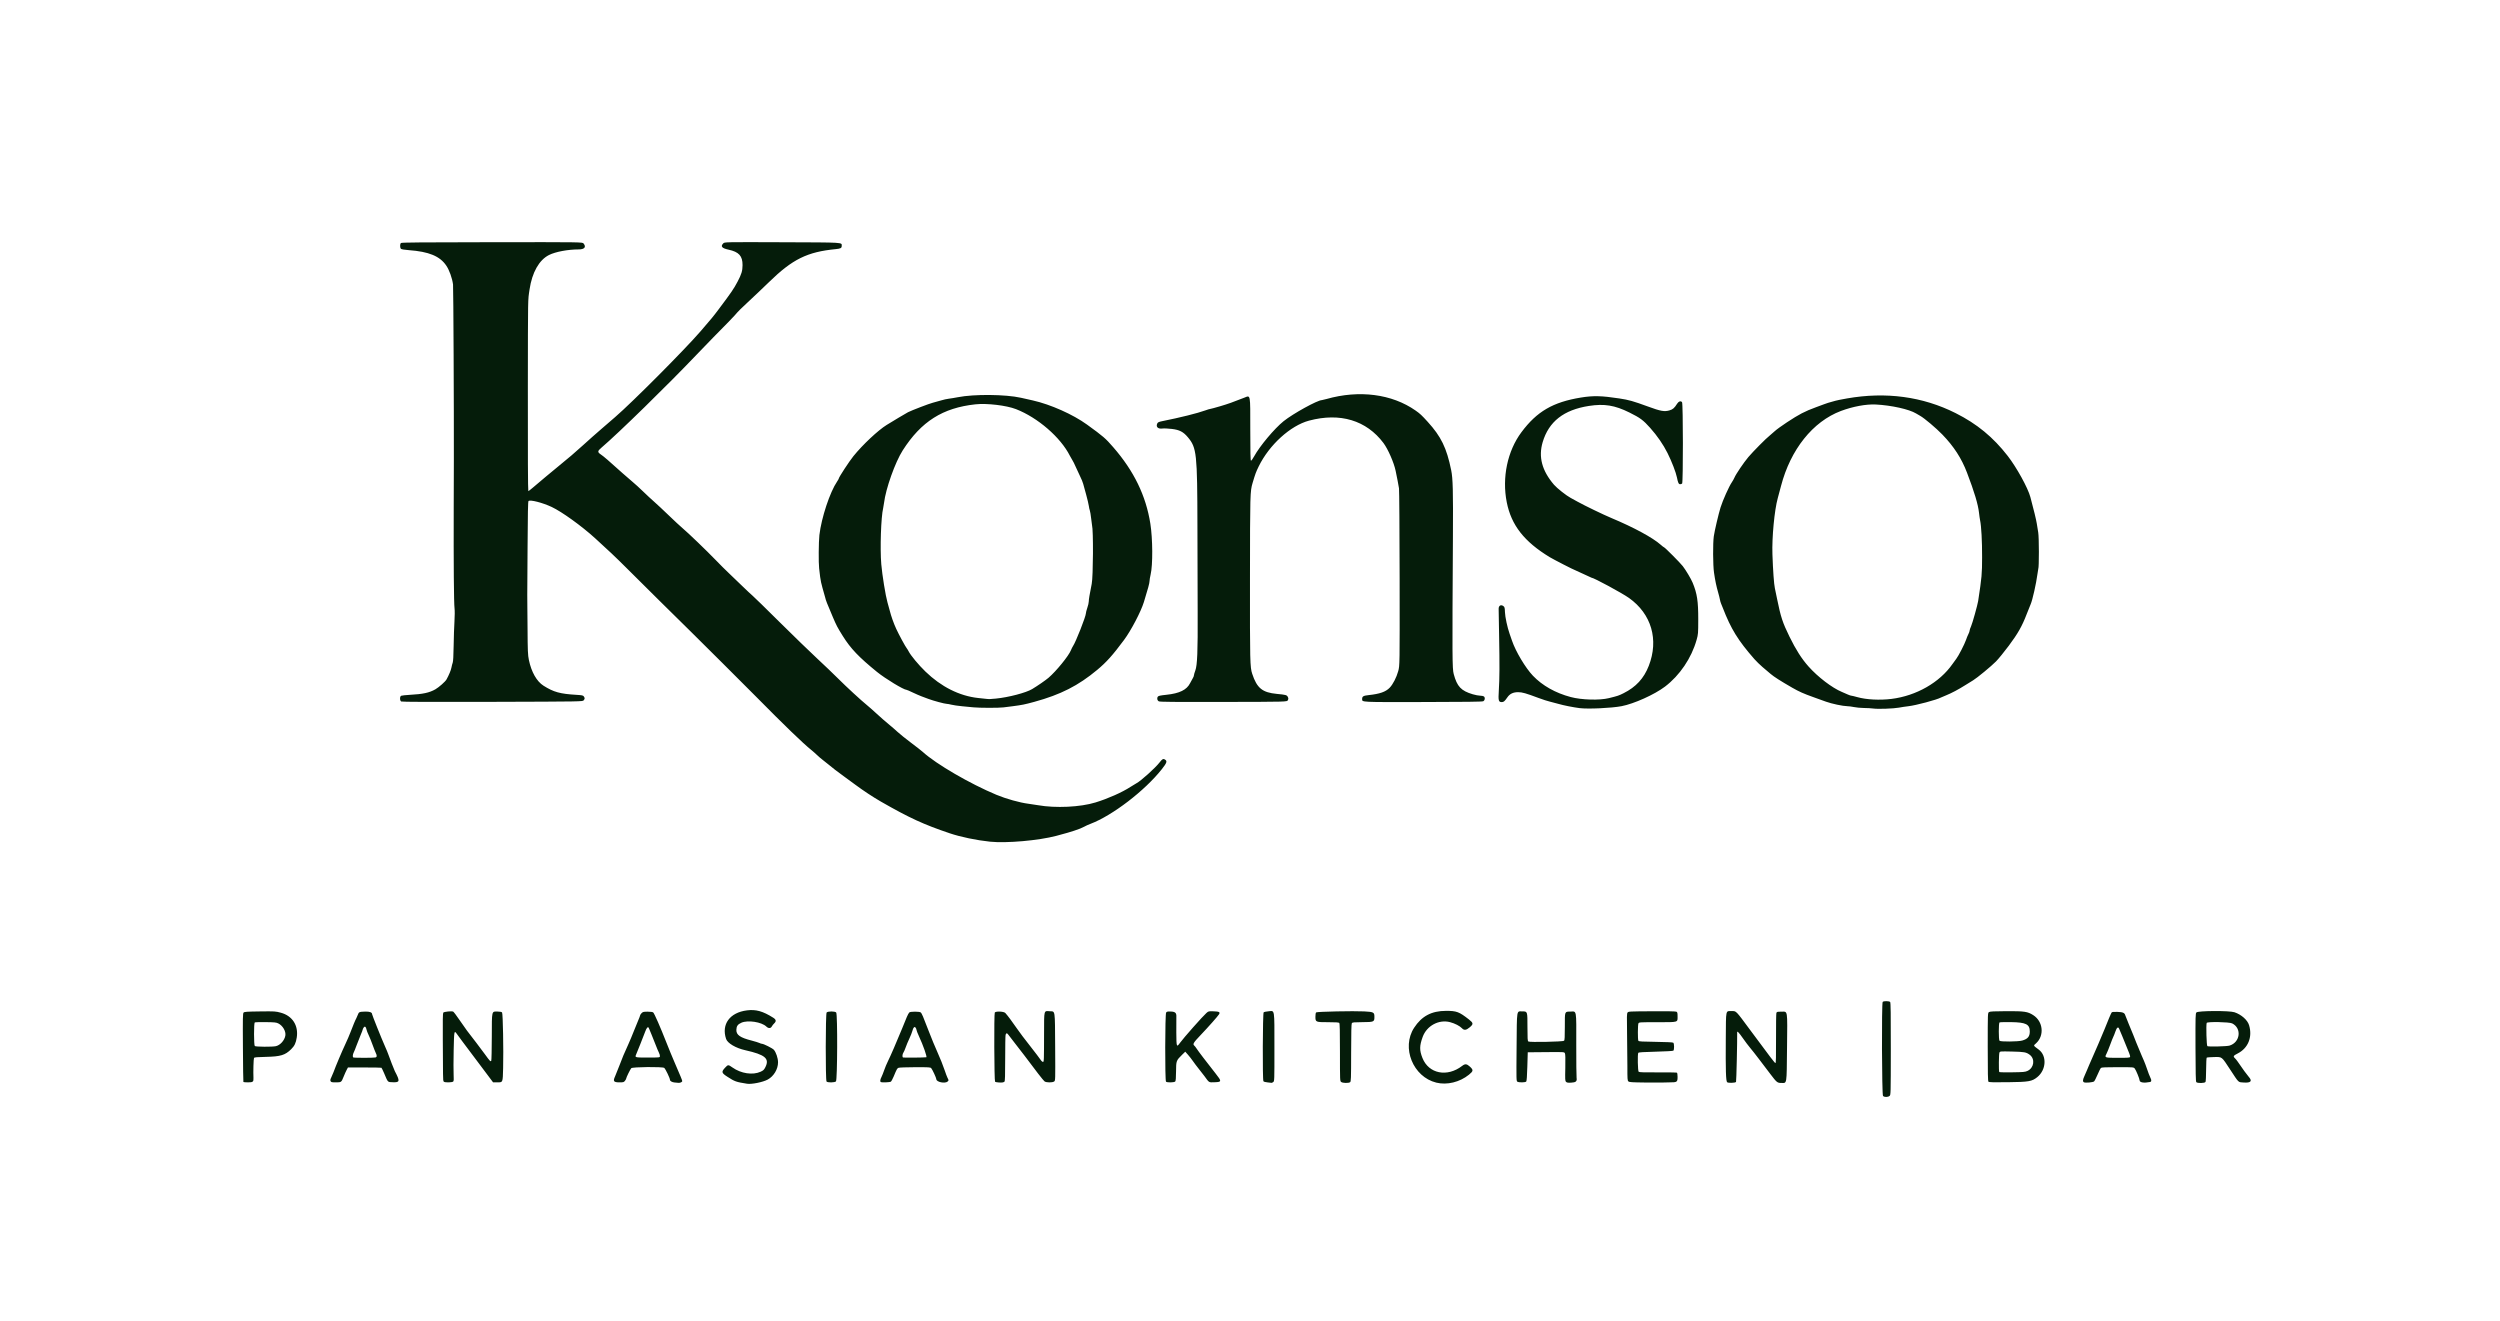
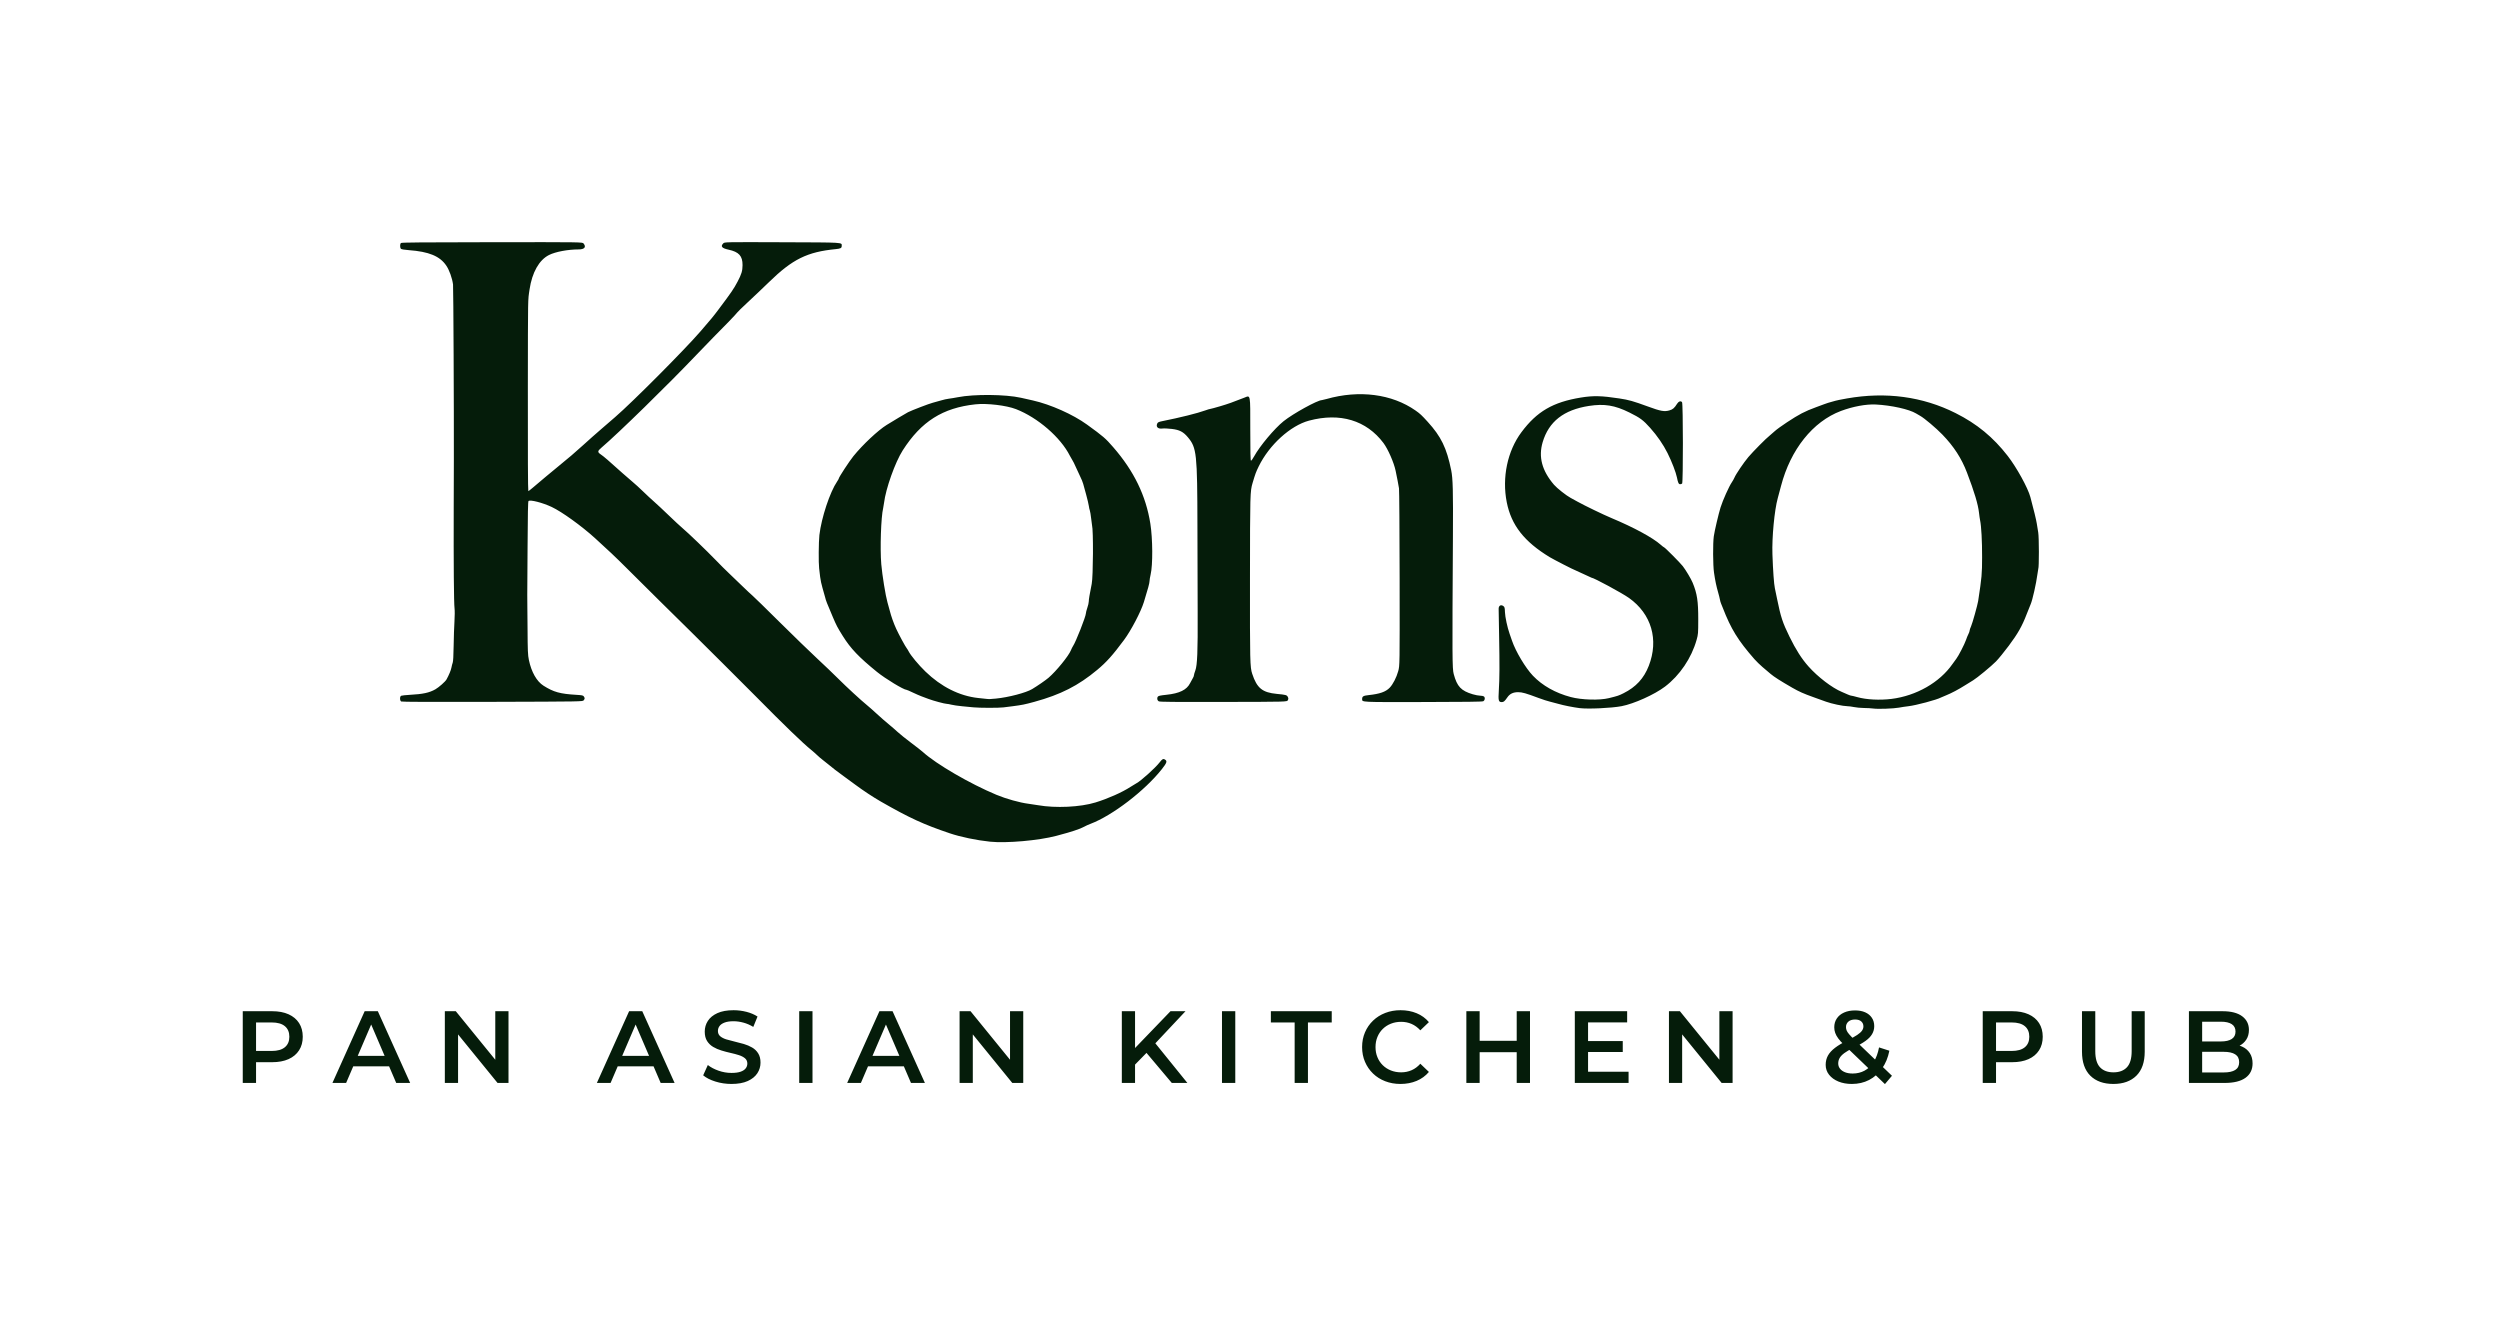
<svg xmlns="http://www.w3.org/2000/svg" viewBox="105 350 1070 565" width="1070" height="565">
  <path transform="translate(260 440)" fill="#051C0A" fill-rule="evenodd" d="M268.75 270.24 C262.92 269.63 256.16 268.23 251.43 266.63 C240.30 262.87 234.21 260.07 222.00 253.07 C218.72 251.19 214.41 248.34 211.02 245.82 C209.59 244.75 207.55 243.26 206.49 242.50 C204.03 240.75 200.64 238.15 199.48 237.12 C198.99 236.69 197.98 235.88 197.23 235.33 C196.49 234.77 195.37 233.83 194.76 233.22 C194.14 232.62 193.01 231.62 192.24 231.00 C188.63 228.09 180.80 220.53 168.58 208.16 C164.50 204.03 143.81 183.41 140.75 180.42 C135.58 175.37 119.15 159.11 113.14 153.10 C108.88 148.83 104.75 144.92 99.62 140.29 C93.80 135.02 85.47 129.03 81.12 126.98 C77.21 125.14 71.88 123.77 71.20 124.45 C70.98 124.67 70.88 129.57 70.80 144.19 C70.75 154.88 70.69 164.07 70.67 164.62 C70.66 165.18 70.67 167.65 70.71 170.12 C70.74 172.60 70.78 176.59 70.79 179.00 C70.84 188.48 70.92 190.38 71.36 192.47 C72.44 197.65 74.72 201.64 77.62 203.48 C81.96 206.22 84.67 206.97 91.69 207.39 C94.17 207.54 94.55 207.62 94.88 208.08 C95.36 208.77 95.35 209.08 94.81 209.73 C94.38 210.27 94.38 210.27 55.80 210.39 C29.46 210.46 17.06 210.42 16.73 210.24 C16.08 209.89 16.05 208.12 16.69 207.79 C16.93 207.67 18.59 207.49 20.38 207.39 C26.01 207.09 28.76 206.50 31.35 205.02 C32.88 204.14 35.59 201.74 36.11 200.80 C37.17 198.87 38.00 196.88 38.22 195.70 C38.35 194.97 38.60 194.04 38.76 193.62 C38.96 193.13 39.10 190.63 39.16 186.38 C39.21 182.80 39.37 178.12 39.51 175.97 C39.65 173.65 39.67 171.36 39.54 170.34 C39.26 168.08 39.12 151.52 39.19 127.25 C39.22 116.46 39.25 107.23 39.25 106.75 C39.30 85.97 39.05 32.92 38.90 31.75 C38.54 29.05 37.31 25.60 36.01 23.69 C33.28 19.63 28.58 17.69 19.96 17.06 C18.22 16.93 16.88 16.71 16.64 16.52 C16.14 16.10 16.12 14.42 16.62 14.00 C16.91 13.77 25.52 13.69 55.64 13.66 C94.29 13.62 94.29 13.62 94.77 14.22 C96.00 15.73 95.16 16.75 92.67 16.75 C88.03 16.76 82.76 17.75 79.98 19.14 C75.75 21.26 72.73 26.60 71.65 33.88 C70.92 38.81 70.97 35.84 70.92 75.75 C70.88 103.76 70.96 120.04 71.12 120.20 C71.17 120.25 72.05 119.58 73.06 118.71 C75.71 116.44 81.45 111.63 83.62 109.88 C88.21 106.16 91.39 103.44 94.75 100.37 C96.74 98.55 100.18 95.49 102.40 93.59 C104.61 91.68 107.25 89.40 108.27 88.52 C115.77 82.04 137.95 59.76 144.78 51.86 C149.53 46.37 150.24 45.51 152.51 42.48 C158.08 35.07 159.03 33.67 160.70 30.51 C162.37 27.33 162.79 25.95 162.81 23.50 C162.84 19.56 161.27 17.81 156.78 16.85 C153.94 16.24 153.29 15.44 154.57 14.16 C155.14 13.59 155.14 13.59 179.75 13.68 C206.85 13.78 205.25 13.68 205.25 15.28 C205.25 16.17 204.78 16.42 202.74 16.62 C190.52 17.80 184.19 20.92 174.14 30.73 C171.65 33.15 167.57 37.03 165.06 39.35 C162.55 41.68 160.50 43.68 160.50 43.79 C160.50 43.99 154.31 50.43 150.22 54.48 C149.17 55.52 146.07 58.74 143.32 61.62 C130.79 74.79 109.59 95.51 102.43 101.59 C100.67 103.09 100.64 103.50 102.25 104.58 C103.40 105.35 105.48 107.14 111.46 112.53 C112.74 113.68 114.66 115.34 115.71 116.21 C116.76 117.08 118.81 118.94 120.25 120.35 C121.69 121.76 123.83 123.74 125.00 124.76 C126.17 125.78 128.98 128.41 131.25 130.60 C133.52 132.79 136.12 135.21 137.04 135.98 C139.51 138.05 147.39 145.63 151.25 149.63 C153.11 151.56 155.64 154.09 156.88 155.24 C158.11 156.40 160.70 158.88 162.62 160.76 C164.55 162.63 166.57 164.53 167.12 164.98 C167.68 165.43 172.91 170.54 178.75 176.34 C184.60 182.13 191.80 189.12 194.75 191.85 C197.71 194.59 201.71 198.42 203.64 200.35 C207.24 203.95 213.52 209.74 215.99 211.74 C216.75 212.35 218.67 214.04 220.25 215.50 C221.83 216.96 224.08 218.93 225.25 219.88 C226.42 220.83 228.19 222.36 229.19 223.29 C230.19 224.21 232.78 226.29 234.94 227.91 C237.11 229.53 239.38 231.31 240.00 231.87 C245.76 237.08 260.12 245.43 271.46 250.17 C275.61 251.90 281.47 253.54 285.12 254.00 C286.23 254.14 288.06 254.42 289.21 254.62 C296.83 255.96 307.33 255.46 313.88 253.45 C319.27 251.79 325.28 249.12 328.88 246.77 C329.84 246.14 330.99 245.44 331.44 245.21 C333.28 244.26 339.45 238.70 341.26 236.37 C342.46 234.81 342.86 234.60 343.66 235.13 C344.65 235.77 344.40 236.51 342.23 239.25 C334.96 248.44 321.11 259.05 311.74 262.60 C310.85 262.93 309.61 263.49 308.99 263.85 C307.22 264.84 303.52 266.05 297.12 267.74 C289.48 269.76 275.75 270.96 268.75 270.24 Z M646.75 213.25 C645.99 213.14 644.19 213.03 642.75 213.02 C641.31 213.00 639.39 212.82 638.50 212.62 C637.61 212.43 636.31 212.26 635.62 212.25 C633.80 212.23 628.94 211.20 626.50 210.31 C625.33 209.89 622.97 209.04 621.25 208.42 C616.87 206.86 615.01 206.02 612.08 204.34 C606.88 201.34 604.33 199.71 602.83 198.44 C601.98 197.72 600.41 196.38 599.33 195.47 C598.26 194.55 596.70 193.04 595.87 192.09 C588.84 184.05 585.88 179.25 582.34 170.12 C582.12 169.57 581.80 168.77 581.62 168.34 C581.43 167.90 581.21 167.12 581.12 166.59 C581.03 166.06 580.70 164.72 580.38 163.62 C579.62 161.01 579.09 158.51 578.60 155.12 C578.13 151.91 578.08 142.48 578.51 139.50 C578.85 137.15 580.54 129.96 581.39 127.20 C582.34 124.15 585.03 118.14 586.24 116.39 C586.63 115.82 587.12 114.95 587.33 114.45 C587.96 112.93 591.29 108.01 593.30 105.62 C595.27 103.29 601.06 97.44 602.38 96.47 C602.79 96.16 603.74 95.33 604.50 94.62 C606.23 93.01 613.15 88.43 616.12 86.92 C618.35 85.80 619.59 85.27 622.25 84.29 C623.01 84.02 624.54 83.45 625.65 83.03 C626.77 82.61 628.19 82.15 628.81 82.02 C629.43 81.88 630.21 81.66 630.55 81.53 C630.90 81.40 633.13 80.95 635.52 80.53 C652.16 77.60 667.89 79.72 682.00 86.81 C691.12 91.39 698.09 97.12 704.31 105.15 C708.13 110.08 712.94 118.81 714.00 122.75 C715.39 127.90 716.54 132.66 716.74 134.06 C716.86 134.92 717.14 136.64 717.36 137.88 C717.72 139.92 717.74 152.91 717.38 153.49 C717.33 153.57 717.17 154.59 717.02 155.76 C716.51 159.71 714.90 166.85 714.13 168.59 C713.81 169.30 713.03 171.26 712.38 172.95 C710.43 178.04 708.65 181.16 704.76 186.38 C702.81 188.99 700.35 192.01 699.29 193.09 C697.36 195.07 691.13 200.21 689.50 201.17 C689.02 201.45 687.56 202.36 686.25 203.18 C683.29 205.06 680.15 206.72 677.89 207.62 C676.94 207.99 675.98 208.40 675.77 208.52 C673.96 209.51 664.99 211.91 661.75 212.27 C660.58 212.40 658.78 212.67 657.75 212.87 C655.50 213.30 648.67 213.54 646.75 213.25 Z M521.12 213.08 C518.44 212.75 514.07 211.88 512.03 211.27 C510.71 210.88 509.01 210.43 508.25 210.27 C507.49 210.12 505.36 209.42 503.50 208.73 C498.04 206.69 496.52 206.26 494.77 206.25 C492.64 206.25 491.20 206.94 490.16 208.46 C488.99 210.15 488.58 210.50 487.76 210.50 C486.38 210.50 486.22 209.87 486.49 205.61 C486.82 200.27 486.85 194.64 486.62 182.25 C486.51 176.27 486.42 170.99 486.42 170.53 C486.42 169.16 487.47 168.62 488.50 169.45 C488.98 169.83 489.06 170.18 489.12 172.01 C489.18 174.04 490.16 178.57 491.11 181.25 C491.33 181.87 491.79 183.20 492.14 184.22 C493.72 188.86 497.92 195.89 501.09 199.21 C505.12 203.43 510.73 206.60 517.25 208.33 C521.93 209.58 529.58 209.80 533.62 208.80 C537.49 207.84 537.82 207.73 539.88 206.70 C545.18 204.05 548.57 200.38 550.67 195.00 C555.04 183.80 551.83 172.77 542.21 165.93 C539.24 163.82 527.09 157.25 526.15 157.25 C526.10 157.25 524.52 156.52 522.63 155.63 C520.75 154.73 519.15 154.00 519.07 154.00 C518.77 154.00 509.91 149.45 508.29 148.47 C497.35 141.83 491.83 134.77 489.89 124.96 C487.80 114.37 490.18 103.03 496.18 94.98 C502.79 86.11 509.65 82.11 521.62 80.15 C526.92 79.29 530.44 79.37 538.05 80.53 C542.21 81.17 543.95 81.66 550.24 83.96 C555.79 86.00 557.35 86.28 559.55 85.64 C561.01 85.21 561.62 84.67 562.84 82.75 C563.48 81.74 564.42 81.47 564.92 82.15 C565.38 82.77 565.41 116.49 564.95 116.95 C564.79 117.11 564.40 117.25 564.11 117.25 C563.47 117.25 563.17 116.61 562.74 114.38 C562.32 112.22 560.48 107.46 558.69 103.89 C556.86 100.24 554.31 96.54 551.26 93.12 C548.31 89.81 547.00 88.84 542.38 86.55 C536.12 83.44 531.64 82.72 525.05 83.74 C514.28 85.42 507.88 90.43 505.26 99.25 C503.39 105.56 504.95 111.45 510.12 117.48 C511.35 118.92 515.45 122.16 517.21 123.08 C517.57 123.28 518.94 124.03 520.25 124.75 C523.44 126.51 531.20 130.26 534.76 131.75 C544.33 135.76 552.37 140.12 555.78 143.15 C556.46 143.76 557.10 144.25 557.21 144.25 C557.53 144.25 564.06 150.81 565.22 152.30 C566.53 153.98 568.79 157.78 569.47 159.44 C571.37 164.06 571.86 167.30 571.85 175.12 C571.84 181.18 571.82 181.45 571.15 183.84 C568.96 191.64 563.93 199.09 557.62 203.87 C553.16 207.26 544.30 211.25 539.00 212.25 C534.65 213.07 524.76 213.53 521.12 213.08 Z M261.62 212.74 C260.66 212.64 258.47 212.43 256.75 212.27 C255.03 212.11 252.99 211.81 252.21 211.61 C251.44 211.41 250.54 211.25 250.21 211.25 C249.37 211.25 244.43 209.92 242.38 209.14 C241.41 208.77 240.06 208.27 239.38 208.02 C238.69 207.77 237.03 207.04 235.69 206.41 C234.36 205.77 233.15 205.25 233.00 205.25 C231.79 205.25 223.91 200.47 220.34 197.57 C212.57 191.25 209.08 187.59 205.74 182.25 C203.39 178.49 203.02 177.77 201.48 174.17 C198.80 167.86 198.52 167.15 198.15 165.62 C197.95 164.80 197.44 163.01 197.03 161.65 C196.61 160.28 196.16 158.15 196.02 156.90 C195.88 155.65 195.69 154.01 195.59 153.25 C195.30 150.98 195.38 141.81 195.70 139.00 C196.57 131.57 200.20 120.61 203.29 116.08 C203.68 115.51 204.00 114.94 204.00 114.81 C204.00 114.29 208.49 107.43 210.25 105.25 C214.25 100.31 220.79 94.17 224.49 91.88 C226.91 90.37 232.89 86.81 233.63 86.43 C235.22 85.62 242.73 82.74 244.27 82.36 C245.15 82.14 246.72 81.70 247.75 81.39 C248.78 81.07 250.30 80.73 251.12 80.64 C251.95 80.54 253.69 80.26 255.00 80.00 C261.90 78.64 275.38 78.76 282.00 80.25 C283.31 80.54 285.58 81.05 287.06 81.39 C294.67 83.11 304.26 87.39 310.25 91.73 C317.28 96.83 318.13 97.56 321.47 101.41 C330.35 111.62 335.45 122.13 337.35 134.12 C338.37 140.62 338.44 151.80 337.47 155.88 C337.22 156.97 337.00 158.25 337.00 158.72 C337.00 159.55 336.32 162.08 334.59 167.66 C333.32 171.79 329.08 179.89 326.08 183.91 C321.24 190.43 318.57 193.41 314.59 196.72 C306.51 203.46 298.96 207.30 287.72 210.38 C283.53 211.53 282.47 211.74 278.38 212.27 C277.14 212.42 275.39 212.65 274.50 212.76 C272.55 213.02 264.08 213.00 261.62 212.74 Z M341.00 210.18 C340.28 209.82 340.07 208.85 340.56 208.17 C340.82 207.81 341.56 207.65 344.20 207.37 C349.86 206.78 352.94 205.26 354.38 202.36 C354.80 201.52 355.33 200.54 355.57 200.18 C355.81 199.81 356.00 199.30 356.00 199.04 C356.00 198.78 356.27 197.84 356.60 196.97 C357.44 194.73 357.68 188.80 357.60 172.00 C357.57 164.64 357.53 148.16 357.50 135.38 C357.44 104.02 357.19 101.68 353.43 97.17 C351.47 94.82 349.83 93.97 346.52 93.58 C344.93 93.40 343.16 93.31 342.59 93.40 C340.72 93.67 339.70 92.81 340.24 91.41 C340.49 90.76 340.84 90.57 342.50 90.24 C350.11 88.72 357.61 86.85 360.88 85.65 C361.84 85.30 362.80 85.01 363.02 85.01 C363.24 85.00 365.15 84.49 367.27 83.86 C370.65 82.86 372.65 82.15 377.55 80.21 C380.28 79.13 380.12 78.33 380.12 93.83 C380.12 103.61 380.20 107.11 380.41 107.18 C380.57 107.23 381.18 106.40 381.76 105.33 C384.17 100.93 390.42 93.46 394.37 90.28 C398.42 87.03 408.90 81.25 410.76 81.25 C410.93 81.25 411.81 81.04 412.72 80.78 C426.74 76.80 440.76 78.62 450.88 85.72 C452.79 87.06 453.45 87.68 456.03 90.51 C461.79 96.83 464.17 101.71 466.11 111.25 C466.83 114.78 466.97 120.01 466.85 139.75 C466.54 191.52 466.56 196.15 467.19 198.48 C468.63 203.85 470.32 205.65 475.34 207.15 C476.44 207.48 477.86 207.75 478.50 207.75 C479.13 207.75 479.85 207.90 480.10 208.07 C480.72 208.53 480.55 209.78 479.81 210.14 C479.40 210.35 472.17 210.44 454.22 210.47 C426.96 210.52 428.00 210.58 428.00 209.17 C428.00 208.05 428.50 207.75 430.75 207.51 C435.56 207.00 438.09 206.11 439.80 204.33 C441.18 202.90 442.71 199.92 443.44 197.25 C444.09 194.88 444.09 194.88 444.04 157.62 C444.01 137.14 443.89 119.76 443.77 119.00 C443.53 117.47 442.93 114.36 442.33 111.50 C441.59 107.96 439.06 102.21 437.13 99.62 C429.83 89.89 418.54 86.49 405.27 90.03 C397.30 92.16 388.23 100.41 383.73 109.62 C382.52 112.11 382.31 112.67 381.10 116.73 C380.05 120.28 380.02 121.30 379.99 157.41 C379.95 193.33 380.01 195.54 380.95 198.40 C382.97 204.52 385.27 206.40 391.50 206.99 C395.38 207.35 395.79 207.47 396.20 208.32 C396.47 208.88 396.47 209.12 396.20 209.69 C395.87 210.38 395.87 210.38 368.75 210.43 C347.43 210.48 341.49 210.42 341.00 210.18 Z M654.58 209.13 C665.19 207.80 675.15 202.11 680.65 194.22 C681.19 193.45 681.93 192.44 682.29 191.97 C683.22 190.79 685.85 185.68 686.46 183.88 C686.73 183.05 687.19 181.93 687.48 181.38 C687.77 180.84 688.00 180.16 688.00 179.88 C688.00 179.60 688.28 178.78 688.62 178.05 C689.17 176.88 691.39 168.93 691.65 167.25 C693.22 156.88 693.32 155.76 693.34 148.50 C693.36 141.68 693.01 135.15 692.49 132.75 C692.36 132.13 692.14 130.64 692.01 129.43 C691.62 125.88 690.01 120.50 686.87 112.28 C684.53 106.15 681.26 101.09 676.32 95.98 C673.63 93.20 668.64 88.99 666.85 87.99 C666.32 87.70 665.52 87.23 665.08 86.96 C662.14 85.17 654.57 83.48 647.88 83.13 C643.76 82.91 638.01 83.98 632.90 85.90 C620.88 90.44 611.35 102.38 607.27 118.02 C606.82 119.73 606.19 122.08 605.87 123.25 C604.46 128.34 603.35 140.06 603.60 147.25 C603.84 154.25 604.26 160.00 604.64 161.75 C604.84 162.64 605.27 164.73 605.60 166.38 C607.15 174.03 607.96 176.49 610.87 182.43 C613.63 188.07 616.10 191.95 619.06 195.27 C623.06 199.76 629.13 204.40 633.28 206.13 C634.16 206.50 635.35 207.02 635.92 207.28 C636.50 207.54 637.14 207.75 637.35 207.75 C637.56 207.75 638.72 208.03 639.93 208.37 C643.80 209.46 649.52 209.76 654.58 209.13 Z M271.29 208.99 C276.63 208.47 284.17 206.49 286.75 204.93 C289.08 203.53 292.52 201.16 293.78 200.08 C297.05 197.28 302.40 190.72 303.35 188.32 C303.62 187.66 304.02 186.84 304.26 186.50 C305.44 184.79 309.74 173.85 309.76 172.54 C309.76 172.17 310.04 171.09 310.38 170.12 C310.72 169.16 311.00 167.93 311.00 167.38 C311.00 166.50 311.31 164.66 312.26 159.86 C312.89 156.72 312.99 136.80 312.39 134.79 C312.33 134.56 312.15 133.21 312.00 131.79 C311.84 130.37 311.60 128.90 311.46 128.54 C311.31 128.17 311.11 127.26 311.01 126.50 C310.90 125.74 310.40 123.61 309.89 121.75 C309.38 119.89 308.80 117.80 308.61 117.09 C308.42 116.38 307.82 114.90 307.26 113.81 C306.71 112.71 305.86 110.88 305.38 109.75 C304.89 108.62 304.29 107.40 304.03 107.04 C303.77 106.67 303.27 105.78 302.90 105.06 C298.93 97.18 289.18 88.74 279.83 85.10 C275.72 83.51 267.39 82.52 262.50 83.05 C248.49 84.56 239.28 90.39 231.38 102.74 C228.13 107.81 224.10 119.14 223.36 125.28 C223.27 126.02 223.11 127.02 222.99 127.50 C222.07 131.29 221.62 144.77 222.19 151.50 C222.58 156.11 224.04 165.08 224.83 167.79 C225.17 168.94 225.61 170.55 225.82 171.38 C226.42 173.76 227.46 176.70 228.57 179.12 C229.66 181.51 232.56 186.87 233.11 187.50 C233.29 187.71 233.64 188.27 233.88 188.75 C234.78 190.53 238.08 194.51 241.06 197.40 C247.79 203.93 255.63 207.87 263.62 208.74 C265.00 208.89 266.46 209.05 266.88 209.09 C268.35 209.26 268.73 209.25 271.29 208.99 Z" />
-   <path transform="translate(195 775)" fill="#051C0A" fill-rule="evenodd" d="M715.93 44.06 C715.43 43.51 715.30 4.42 715.79 3.82 C716.17 3.37 718.60 3.40 718.99 3.86 C719.22 4.14 719.29 8.89 719.27 23.93 C719.25 43.62 719.25 43.62 718.72 44.06 C718.03 44.64 716.45 44.64 715.93 44.06 Z M229.75 38.84 C225.01 38.09 224.52 37.91 221.31 35.84 C218.78 34.21 218.67 33.75 220.37 31.94 C221.61 30.62 221.69 30.61 223.50 31.89 C227.17 34.49 232.17 35.24 235.54 33.70 C236.73 33.15 237.01 32.88 237.59 31.73 C239.43 28.04 237.47 26.40 229.00 24.50 C224.92 23.59 221.37 21.50 220.76 19.65 C218.69 13.38 222.35 8.37 229.68 7.44 C233.55 6.95 236.48 7.77 240.94 10.58 C242.20 11.38 242.32 12.11 241.35 13.02 C240.99 13.35 240.54 13.93 240.34 14.31 C239.88 15.21 238.89 15.23 237.99 14.36 C235.94 12.40 230.08 11.50 227.32 12.72 C225.75 13.42 225.21 14.18 225.16 15.77 C225.10 17.94 226.74 19.10 231.75 20.38 C233.19 20.76 234.68 21.21 235.05 21.40 C235.42 21.59 235.91 21.75 236.14 21.75 C236.84 21.75 240.59 23.64 241.19 24.29 C242.13 25.33 243.00 27.90 243.00 29.67 C243.00 32.60 241.18 35.64 238.59 37.05 C236.54 38.17 231.69 39.15 229.75 38.84 Z M524.75 38.37 C514.78 35.92 509.70 23.39 515.24 14.89 C518.50 9.89 522.70 7.66 528.88 7.65 C533.43 7.64 534.48 8.03 538.69 11.32 C540.65 12.86 540.69 13.30 539.02 14.71 C537.55 15.95 536.63 16.06 535.74 15.11 C534.78 14.10 532.70 13.03 530.62 12.48 C525.82 11.23 520.66 14.01 518.91 18.79 C517.52 22.62 517.49 24.49 518.80 27.80 C521.47 34.57 529.39 36.15 535.79 31.21 C537.06 30.22 537.79 30.29 539.13 31.53 C540.68 32.96 540.62 33.43 538.70 34.98 C534.76 38.17 529.32 39.49 524.75 38.37 Z M198.75 38.31 C197.67 38.22 196.75 37.70 196.75 37.18 C196.75 36.48 194.84 32.50 194.29 32.06 C193.61 31.51 180.69 31.62 180.18 32.19 C179.73 32.69 178.00 36.22 178.00 36.65 C178.00 36.80 177.77 37.23 177.48 37.59 C177.01 38.19 176.81 38.25 175.16 38.25 C172.63 38.25 172.28 37.78 173.25 35.69 C173.52 35.11 174.37 32.99 175.13 31.00 C176.55 27.25 176.86 26.52 178.96 21.88 C179.64 20.36 180.61 18.06 181.11 16.75 C181.61 15.44 182.46 13.34 183.01 12.09 C183.55 10.83 184.00 9.67 184.00 9.51 C184.00 9.36 184.28 8.95 184.61 8.61 C185.16 8.07 185.44 8.00 187.19 8.00 C188.38 8.00 189.31 8.12 189.56 8.31 C190.03 8.67 192.63 14.60 195.24 21.25 C196.24 23.79 197.76 27.51 198.63 29.50 C201.27 35.60 202.00 37.38 202.00 37.69 C202.00 38.09 201.16 38.51 200.45 38.46 C200.14 38.43 199.37 38.37 198.75 38.31 Z M337.50 38.30 C336.74 38.26 336.02 38.12 335.89 37.99 C335.52 37.62 335.41 8.79 335.77 8.35 C336.30 7.72 339.66 7.88 340.28 8.56 C341.33 9.72 343.18 12.21 345.28 15.25 C346.55 17.09 348.40 19.54 351.13 23.00 C352.96 25.32 354.85 27.82 355.63 28.94 C355.85 29.25 356.19 29.50 356.39 29.50 C356.82 29.50 356.83 29.18 356.86 17.04 C356.88 7.09 356.73 7.63 359.32 7.81 C361.69 7.97 361.50 6.72 361.61 23.08 C361.70 37.51 361.70 37.51 361.17 37.88 C360.39 38.42 357.70 38.38 357.04 37.81 C356.41 37.27 353.44 33.45 348.35 26.63 C347.43 25.39 345.64 23.08 344.38 21.50 C343.12 19.92 341.89 18.32 341.64 17.94 C341.07 17.07 340.60 17.06 340.39 17.92 C340.29 18.29 340.22 22.89 340.22 28.15 C340.22 35.26 340.14 37.77 339.92 37.94 C339.45 38.31 338.97 38.38 337.50 38.30 Z M452.55 38.27 C451.56 38.18 450.89 37.99 450.74 37.75 C450.32 37.08 450.43 8.62 450.85 8.27 C451.05 8.11 451.99 7.91 452.95 7.83 C455.64 7.60 455.45 6.37 455.45 23.31 C455.46 37.75 455.46 37.75 454.92 38.13 C454.63 38.33 454.33 38.48 454.26 38.46 C454.18 38.44 453.42 38.36 452.55 38.27 Z M484.06 38.11 C483.50 37.72 483.50 37.72 483.50 25.41 C483.50 16.17 483.43 13.03 483.20 12.80 C482.99 12.59 481.59 12.50 478.51 12.50 C473.08 12.50 473.00 12.46 473.00 10.14 C473.00 9.18 473.12 8.46 473.31 8.31 C473.73 7.97 489.48 7.64 493.89 7.88 C497.96 8.10 498.25 8.26 498.25 10.25 C498.25 12.36 498.05 12.45 493.09 12.48 C489.63 12.50 488.82 12.57 488.59 12.89 C488.39 13.16 488.30 16.82 488.29 25.57 C488.27 36.92 488.23 37.89 487.84 38.18 C487.22 38.63 484.73 38.59 484.06 38.11 Z M580.27 38.02 C579.86 37.61 579.84 37.11 579.95 31.96 C580.03 27.93 579.98 26.19 579.77 25.79 C579.48 25.24 579.48 25.24 571.68 25.31 L563.88 25.38 L563.70 31.46 C563.59 35.52 563.43 37.66 563.23 37.90 C562.88 38.32 560.22 38.38 559.47 37.98 C558.98 37.72 558.98 37.50 559.10 23.19 C559.24 6.58 559.04 7.88 561.53 7.88 C563.79 7.88 563.75 7.76 563.75 14.64 C563.75 19.55 563.81 20.49 564.13 20.76 C564.62 21.16 578.93 20.87 579.43 20.45 C579.67 20.25 579.75 18.76 579.75 14.38 C579.75 7.68 579.62 8.02 582.12 7.96 C584.87 7.88 584.67 6.73 584.64 22.16 C584.63 29.43 584.69 35.80 584.78 36.32 C585.03 37.81 584.49 38.28 582.41 38.38 C581.04 38.45 580.63 38.38 580.27 38.02 Z M614.27 38.32 C608.37 38.25 607.34 38.19 606.96 37.84 C606.55 37.47 606.51 36.88 606.52 31.40 C606.52 28.09 606.46 21.66 606.38 17.12 C606.25 10.13 606.29 8.80 606.59 8.38 C606.95 7.89 607.30 7.88 617.00 7.82 C623.51 7.78 627.21 7.84 627.52 8.01 C627.92 8.23 628.00 8.55 628.00 9.99 C628.00 12.65 628.53 12.50 619.37 12.50 C611.86 12.50 611.51 12.52 611.26 12.98 C610.95 13.57 610.92 19.98 611.23 20.47 C611.40 20.75 612.86 20.84 618.64 20.91 C623.39 20.98 625.95 21.10 626.17 21.28 C626.60 21.64 626.62 24.35 626.19 24.69 C626.01 24.83 622.79 25.02 618.62 25.12 C613.61 25.24 611.32 25.39 611.19 25.59 C610.82 26.16 610.97 33.41 611.36 33.73 C611.62 33.95 613.84 34.02 619.58 33.98 C623.90 33.96 627.57 34.01 627.72 34.11 C627.88 34.20 628.00 34.97 628.00 35.87 C628.00 38.12 627.82 38.25 624.67 38.25 C623.27 38.26 621.90 38.29 621.62 38.32 C621.35 38.36 618.04 38.36 614.27 38.32 Z M649.21 38.18 C648.68 37.65 648.54 33.06 648.64 19.38 C648.73 6.77 648.51 7.75 651.19 7.75 C653.18 7.75 652.77 7.32 659.10 15.88 C668.03 27.94 669.60 30.00 669.89 30.00 C670.10 30.00 670.17 27.31 670.14 19.56 C670.12 13.82 670.19 8.87 670.29 8.56 C670.47 8.05 670.64 8.00 672.35 8.00 C675.24 8.00 675.02 6.65 674.85 23.37 C674.68 39.70 674.87 38.50 672.40 38.50 C670.70 38.50 670.45 38.30 667.71 34.69 C666.43 33.00 664.23 30.11 662.82 28.25 C661.41 26.39 659.68 24.20 658.98 23.38 C658.28 22.55 656.92 20.75 655.97 19.38 C654.26 16.93 653.49 16.13 653.51 16.80 C653.58 20.32 653.18 37.92 653.02 38.08 C652.58 38.52 649.63 38.59 649.21 38.18 Z M801.93 38.22 C801.35 37.89 801.39 37.17 802.09 35.65 C802.41 34.95 802.93 33.76 803.24 33.00 C803.55 32.24 803.95 31.29 804.13 30.88 C806.57 25.39 809.99 17.45 810.75 15.50 C812.10 12.05 813.55 8.61 813.79 8.33 C813.98 8.10 814.69 8.03 816.27 8.09 C818.63 8.17 819.32 8.48 819.64 9.60 C819.73 9.89 820.36 11.47 821.04 13.12 C823.10 18.08 823.18 18.27 824.34 21.27 C824.96 22.85 825.99 25.33 826.63 26.77 C827.28 28.20 828.01 29.94 828.25 30.62 C829.66 34.64 829.98 35.48 830.34 36.19 C830.92 37.30 830.87 37.97 830.19 38.10 C827.63 38.62 825.75 38.32 825.75 37.38 C825.75 36.77 824.23 33.04 823.71 32.39 C823.21 31.75 823.21 31.75 816.40 31.75 C811.32 31.75 809.50 31.83 809.22 32.06 C809.01 32.23 808.35 33.53 807.76 34.93 C807.16 36.34 806.49 37.65 806.27 37.84 C805.78 38.27 802.53 38.55 801.93 38.22 Z M850.01 38.14 C849.78 37.86 849.70 34.20 849.67 23.27 C849.64 9.70 849.66 8.73 850.08 8.32 C850.81 7.58 864.16 7.51 866.34 8.24 C869.30 9.22 871.95 11.57 872.61 13.80 C874.13 18.89 872.20 23.63 867.70 25.90 C865.89 26.81 865.69 27.14 866.52 27.89 C866.81 28.15 867.35 28.82 867.73 29.37 C869.88 32.52 871.67 34.99 872.41 35.81 C874.11 37.71 873.42 38.53 870.29 38.32 C867.86 38.15 868.36 38.63 864.58 32.88 C860.76 27.06 861.15 27.36 857.60 27.42 C855.99 27.45 854.58 27.57 854.47 27.68 C854.35 27.80 854.24 30.08 854.22 32.76 C854.21 35.44 854.09 37.82 853.96 38.06 C853.66 38.64 850.48 38.70 850.01 38.14 Z M14.17 38.06 C14.11 37.96 14.01 31.33 13.97 23.32 C13.88 10.31 13.92 8.73 14.27 8.37 C14.61 8.04 15.65 7.96 21.27 7.89 C27.69 7.81 27.94 7.83 30.20 8.44 C35.16 9.79 37.81 13.92 37.01 19.07 C36.64 21.44 36.06 22.64 34.60 24.08 C32.02 26.62 30.10 27.20 23.77 27.34 C20.06 27.42 18.89 27.52 18.72 27.78 C18.51 28.11 18.35 33.90 18.48 36.32 C18.57 38.02 18.29 38.25 16.11 38.25 C15.10 38.25 14.23 38.17 14.17 38.06 Z M51.50 37.75 C51.30 37.37 51.35 37.02 51.76 36.19 C52.05 35.60 52.50 34.56 52.75 33.88 C53.65 31.37 56.32 25.05 57.76 22.00 C58.57 20.28 59.56 17.98 59.97 16.88 C60.95 14.27 62.22 11.23 62.47 10.89 C62.57 10.74 62.86 10.10 63.10 9.45 C63.60 8.09 63.72 8.04 66.30 7.96 C68.20 7.90 69.25 8.29 69.25 9.05 C69.25 9.41 73.33 19.60 74.69 22.63 C75.37 24.14 76.07 25.83 76.24 26.38 C76.65 27.62 78.69 32.89 78.99 33.46 C81.26 37.77 81.17 38.30 78.17 38.20 C75.83 38.11 76.13 38.43 74.36 34.25 C73.86 33.08 73.36 32.07 73.25 32.00 C73.14 31.93 69.87 31.88 65.98 31.88 L58.92 31.88 L58.39 32.88 C58.09 33.43 57.48 34.80 57.03 35.92 C56.09 38.25 56.09 38.25 53.61 38.25 C52.03 38.25 51.73 38.18 51.50 37.75 Z M100.00 38.00 C99.70 37.81 99.62 37.13 99.61 34.57 C99.60 32.81 99.56 26.28 99.52 20.06 C99.46 11.95 99.52 8.65 99.72 8.41 C100.07 7.99 103.36 7.66 103.97 7.98 C104.21 8.11 105.47 9.78 106.75 11.67 C109.04 15.06 110.44 16.95 113.81 21.24 C114.74 22.41 116.41 24.64 117.52 26.19 C119.73 29.25 119.96 29.48 120.26 28.99 C120.37 28.81 120.47 24.21 120.49 18.77 C120.52 7.22 120.36 7.91 123.04 7.95 C124.14 7.97 124.70 8.09 124.89 8.35 C125.25 8.84 125.54 24.49 125.34 32.10 C125.17 38.51 125.28 38.25 122.72 38.25 L121.04 38.25 L118.94 35.44 C117.79 33.89 114.99 30.17 112.73 27.17 C108.66 21.77 106.14 18.40 105.38 17.31 C104.41 15.95 104.34 16.39 104.17 24.56 C104.08 28.86 104.07 33.53 104.15 34.94 C104.26 36.80 104.22 37.61 104.00 37.88 C103.64 38.31 100.62 38.40 100.00 38.00 Z M263.76 37.89 C263.28 37.31 263.32 8.82 263.80 8.34 C264.39 7.75 267.47 7.77 267.90 8.37 C268.51 9.20 268.41 37.28 267.79 37.84 C267.19 38.38 264.20 38.42 263.76 37.89 Z M286.92 38.08 C286.61 37.78 286.74 36.99 287.27 35.96 C287.55 35.41 288.07 34.09 288.43 33.04 C288.78 31.99 289.54 30.17 290.13 29.00 C291.19 26.87 293.62 21.26 296.14 15.12 C296.87 13.34 297.77 11.14 298.13 10.25 C298.50 9.36 298.98 8.48 299.20 8.31 C299.73 7.89 303.52 7.89 304.05 8.31 C304.52 8.68 305.11 10.05 307.52 16.38 C308.53 19.04 310.30 23.32 311.24 25.38 C312.32 27.74 313.73 31.28 314.38 33.25 C314.76 34.42 315.28 35.79 315.53 36.30 C316.10 37.42 316.09 37.37 315.61 37.86 C314.57 38.90 310.75 38.14 310.75 36.89 C310.75 36.38 309.06 32.73 308.57 32.19 C308.20 31.78 307.61 31.75 301.68 31.76 C298.12 31.77 294.93 31.89 294.60 32.01 C293.99 32.24 293.86 32.46 292.49 35.75 C292.05 36.78 291.52 37.77 291.30 37.94 C290.89 38.26 287.22 38.39 286.92 38.08 Z M409.05 37.95 C408.57 37.47 408.62 9.02 409.11 8.36 C409.40 7.96 409.73 7.88 411.04 7.93 C413.03 8.00 413.57 8.51 413.48 10.24 C413.44 10.86 413.44 13.88 413.46 16.94 C413.51 23.20 413.57 23.38 415.06 21.31 C416.52 19.28 424.84 9.88 426.34 8.57 C427.22 7.79 427.29 7.77 429.38 7.84 C431.82 7.92 432.32 8.19 431.75 9.11 C431.17 10.03 427.32 14.39 423.87 18.01 C420.76 21.27 420.39 21.89 421.16 22.53 C421.38 22.71 421.85 23.32 422.20 23.87 C422.82 24.86 426.49 29.67 430.33 34.53 C432.96 37.85 432.92 38.10 429.84 38.20 C427.27 38.28 427.61 38.48 425.50 35.58 C425.02 34.92 423.94 33.53 423.10 32.50 C422.27 31.47 421.12 29.95 420.55 29.12 C419.99 28.30 419.02 27.06 418.41 26.38 L417.29 25.12 L416.01 26.37 C413.42 28.90 413.38 29.03 413.35 33.53 C413.33 36.33 413.23 37.59 413.01 37.87 C412.61 38.34 409.51 38.41 409.05 37.95 Z M761.06 37.97 C760.82 37.72 760.75 34.40 760.75 23.08 C760.75 8.51 760.75 8.51 761.31 8.16 C761.76 7.89 763.34 7.81 768.77 7.78 C776.51 7.75 777.83 7.95 780.24 9.49 C784.48 12.22 785.07 18.26 781.41 21.56 C780.23 22.62 780.12 22.38 782.61 24.25 C786.14 26.91 785.80 32.92 781.94 36.02 C779.65 37.86 778.35 38.08 769.38 38.19 C763.11 38.27 761.31 38.22 761.06 37.97 Z M777.77 33.35 C780.60 32.04 781.11 28.22 778.69 26.42 C777.21 25.33 776.38 25.18 771.08 25.06 C766.18 24.95 766.04 24.96 765.77 25.47 C765.49 25.98 765.41 33.40 765.68 33.83 C765.74 33.94 768.24 34.00 771.21 33.95 C776.10 33.88 776.74 33.82 777.77 33.35 Z M70.69 27.59 C71.36 27.41 71.41 26.79 70.84 25.68 C70.62 25.25 70.00 23.67 69.46 22.18 C68.93 20.68 68.16 18.79 67.76 17.97 C67.35 17.16 66.95 16.10 66.86 15.63 C66.63 14.41 66.15 14.08 65.65 14.79 C65.43 15.11 65.25 15.48 65.25 15.63 C65.25 15.77 64.85 16.85 64.35 18.01 C63.86 19.17 63.07 21.17 62.60 22.45 C62.13 23.74 61.58 25.11 61.37 25.50 C60.98 26.26 60.88 27.30 61.17 27.58 C61.37 27.79 69.92 27.80 70.69 27.59 Z M192.45 27.08 C192.49 26.78 192.29 26.07 192.00 25.50 C191.70 24.92 191.08 23.42 190.60 22.16 C190.13 20.90 189.33 18.92 188.84 17.75 C188.35 16.58 187.84 15.36 187.71 15.03 C187.39 14.19 186.76 14.80 186.14 16.55 C185.88 17.28 184.95 19.68 184.06 21.88 C183.17 24.07 182.31 26.19 182.16 26.57 C181.75 27.60 181.92 27.64 187.42 27.63 C192.31 27.63 192.38 27.62 192.45 27.08 Z M306.46 27.51 C306.90 27.46 305.16 22.48 303.27 18.41 C302.71 17.20 302.25 16.01 302.25 15.77 C302.25 15.54 302.09 15.13 301.90 14.87 C301.41 14.20 300.89 14.70 300.51 16.20 C300.35 16.84 299.76 18.33 299.21 19.50 C298.65 20.67 297.94 22.38 297.62 23.31 C297.29 24.24 296.86 25.25 296.64 25.55 C296.23 26.14 296.12 27.28 296.44 27.60 C296.57 27.74 305.33 27.66 306.46 27.51 Z M821.67 27.36 C821.75 27.14 821.58 26.44 821.30 25.79 C821.01 25.15 820.48 23.84 820.12 22.88 C819.76 21.91 818.96 19.94 818.34 18.50 C817.72 17.06 817.11 15.61 816.98 15.29 C816.58 14.30 815.98 14.75 815.39 16.50 C815.09 17.39 814.69 18.40 814.51 18.73 C814.33 19.06 813.70 20.65 813.11 22.26 C812.52 23.87 811.81 25.61 811.52 26.14 C810.69 27.70 810.85 27.75 816.54 27.75 C820.84 27.75 821.54 27.70 821.67 27.36 Z M28.09 22.76 C29.95 22.33 31.78 20.28 32.13 18.24 C32.44 16.41 31.04 13.99 29.12 13.03 C28.25 12.59 27.57 12.52 23.73 12.47 C21.31 12.44 19.20 12.50 19.04 12.60 C18.62 12.86 18.63 22.28 19.05 22.70 C19.41 23.06 26.59 23.11 28.09 22.76 Z M864.23 22.52 C868.85 21.12 869.56 15.09 865.36 13.01 C864.11 12.39 854.64 12.22 854.46 12.81 C854.15 13.88 854.40 22.53 854.75 22.75 C855.23 23.06 863.09 22.87 864.23 22.52 Z M775.48 20.36 C777.86 19.69 778.75 18.64 778.75 16.50 C778.75 13.38 777.12 12.56 770.72 12.47 C768.18 12.44 765.97 12.49 765.80 12.59 C765.38 12.85 765.38 20.03 765.80 20.45 C766.27 20.92 773.73 20.85 775.48 20.36 Z" />
+   <path transform="translate(195 775)" fill="#051C0A" fill-rule="nonzero" d="M13.90 38.50V7.80H26.50Q30.57 7.80 33.50 9.11Q36.42 10.42 38.00 12.87Q39.58 15.33 39.58 18.73Q39.58 22.09 38.00 24.54Q36.42 27.00 33.50 28.31Q30.57 29.62 26.50 29.62H17.05L19.59 26.99V38.50ZM19.59 27.59 17.05 24.81H26.27Q30.02 24.81 31.93 23.21Q33.84 21.62 33.84 18.73Q33.84 15.80 31.93 14.21Q30.02 12.61 26.27 12.61H17.05L19.59 9.83Z M52.28 38.50 66.08 7.80H71.71L85.55 38.50H79.58L67.73 10.84H70.00L58.14 38.50ZM58.66 31.39 60.18 26.92H76.75L78.31 31.39Z M100.39 38.50V7.80H105.08L124.32 31.45H121.98V7.80H127.64V38.50H122.95L103.71 14.85H106.05V38.50Z M165.46 38.50 179.26 7.80H184.89L198.73 38.50H192.77L180.91 10.84H183.19L171.33 38.50ZM171.84 31.39 173.36 26.92H189.93L191.49 31.39Z M223.07 38.93Q219.48 38.93 216.19 37.90Q212.90 36.87 210.96 35.24L212.95 30.83Q214.80 32.29 217.52 33.25Q220.24 34.21 223.08 34.21Q225.49 34.21 226.98 33.69Q228.46 33.17 229.16 32.26Q229.86 31.35 229.86 30.21Q229.86 28.81 228.87 27.96Q227.87 27.12 226.26 26.60Q224.65 26.08 222.70 25.65Q220.75 25.22 218.80 24.62Q216.84 24.03 215.23 23.08Q213.63 22.12 212.63 20.56Q211.63 18.99 211.63 16.53Q211.63 14.03 212.96 11.95Q214.30 9.87 217.04 8.62Q219.78 7.37 223.98 7.37Q226.75 7.37 229.47 8.06Q232.19 8.76 234.22 10.08L232.41 14.52Q230.36 13.27 228.17 12.68Q225.99 12.09 223.93 12.09Q221.60 12.09 220.11 12.66Q218.62 13.23 217.95 14.16Q217.27 15.10 217.27 16.27Q217.27 17.67 218.26 18.52Q219.26 19.36 220.87 19.86Q222.48 20.35 224.43 20.80Q226.39 21.25 228.34 21.82Q230.29 22.40 231.90 23.33Q233.51 24.26 234.50 25.83Q235.50 27.39 235.50 29.81Q235.50 32.27 234.15 34.35Q232.79 36.43 230.04 37.68Q227.28 38.93 223.07 38.93Z M252.06 38.50V7.80H257.75V38.50Z M272.59 38.50 286.39 7.80H292.02L305.86 38.50H299.90L288.04 10.84H290.32L278.46 38.50ZM278.97 31.39 280.49 26.92H297.06L298.62 31.39Z M320.70 38.50V7.80H325.39L344.63 31.45H342.29V7.80H347.95V38.50H343.26L324.02 14.85H326.36V38.50Z M395.19 31.27 394.89 24.50 410.97 7.80H417.39L404.03 22.02L400.84 25.49ZM390.14 38.50V7.80H395.80V38.50ZM411.53 38.50 399.75 24.51 403.52 20.34 418.20 38.50Z M433.01 38.50V7.80H438.70V38.50Z M464.11 38.50V12.62H453.93V7.80H479.98V12.62H469.80V38.50Z M509.40 38.93Q505.87 38.93 502.87 37.77Q499.86 36.61 497.66 34.48Q495.45 32.35 494.22 29.47Q492.98 26.59 492.98 23.15Q492.98 19.71 494.22 16.83Q495.45 13.95 497.68 11.82Q499.90 9.69 502.91 8.53Q505.91 7.37 509.44 7.37Q513.19 7.37 516.32 8.66Q519.44 9.95 521.57 12.47L517.90 15.98Q516.23 14.15 514.17 13.25Q512.10 12.34 509.70 12.34Q507.31 12.34 505.31 13.14Q503.31 13.93 501.83 15.38Q500.35 16.83 499.54 18.81Q498.72 20.78 498.72 23.15Q498.72 25.52 499.54 27.49Q500.35 29.47 501.83 30.92Q503.31 32.37 505.31 33.16Q507.31 33.96 509.70 33.96Q512.10 33.96 514.17 33.05Q516.23 32.15 517.90 30.28L521.57 33.79Q519.44 36.31 516.32 37.62Q513.19 38.93 509.40 38.93Z M559.15 38.50V7.80H564.84V38.50ZM537.60 38.50V7.80H543.29V38.50ZM542.81 25.35V20.47H559.58V25.35Z M584.02 38.50V7.80H606.42V12.59H589.69V33.71H607.03V38.50ZM589.26 25.25V20.58H604.54V25.25Z M624.31 38.50V7.80H629.00L648.24 31.45H645.89V7.80H651.55V38.50H646.86L627.62 14.85H629.96V38.50Z M716.75 38.99 699.22 22.15Q697.69 20.69 696.78 19.46Q695.87 18.23 695.47 17.08Q695.06 15.92 695.06 14.68Q695.06 12.53 696.16 10.90Q697.25 9.26 699.27 8.36Q701.29 7.46 703.98 7.46Q706.47 7.46 708.30 8.27Q710.12 9.08 711.14 10.59Q712.17 12.10 712.17 14.20Q712.17 16.03 711.26 17.59Q710.36 19.15 708.39 20.55Q706.43 21.96 703.20 23.50Q700.76 24.69 699.36 25.73Q697.96 26.78 697.36 27.83Q696.76 28.89 696.76 30.16Q696.76 31.43 697.53 32.41Q698.30 33.38 699.69 33.93Q701.07 34.47 702.95 34.47Q705.78 34.47 708.07 33.22Q710.37 31.97 711.95 29.47Q713.54 26.96 714.23 23.29L718.65 24.71Q717.76 29.15 715.51 32.33Q713.25 35.52 709.97 37.23Q706.68 38.93 702.59 38.93Q699.36 38.93 696.83 37.89Q694.30 36.84 692.84 34.99Q691.39 33.15 691.39 30.76Q691.39 28.56 692.35 26.80Q693.32 25.04 695.42 23.44Q697.51 21.85 700.84 20.22Q703.42 18.93 704.88 17.96Q706.34 16.99 706.94 16.12Q707.54 15.26 707.54 14.30Q707.54 12.99 706.62 12.17Q705.70 11.35 703.98 11.35Q702.13 11.35 701.11 12.25Q700.08 13.16 700.08 14.59Q700.08 15.34 700.36 16.03Q700.64 16.73 701.40 17.62Q702.16 18.51 703.55 19.87L719.76 35.43Z M758.61 38.50V7.80H771.21Q775.28 7.80 778.21 9.11Q781.13 10.42 782.71 12.87Q784.29 15.33 784.29 18.73Q784.29 22.09 782.71 24.54Q781.13 27.00 778.21 28.31Q775.28 29.62 771.21 29.62H761.76L764.30 26.99V38.50ZM764.30 27.59 761.76 24.81H770.97Q774.73 24.81 776.64 23.21Q778.54 21.62 778.54 18.73Q778.54 15.80 776.64 14.21Q774.73 12.61 770.97 12.61H761.76L764.30 9.83Z M814.52 38.93Q808.22 38.93 804.65 35.39Q801.09 31.84 801.09 25.11V7.80H806.78V24.91Q806.78 29.64 808.81 31.80Q810.85 33.96 814.56 33.96Q818.29 33.96 820.32 31.80Q822.35 29.64 822.35 24.91V7.80H827.94V25.11Q827.94 31.84 824.38 35.39Q820.81 38.93 814.52 38.93Z M846.86 38.50V7.80H861.23Q866.75 7.80 869.65 9.96Q872.54 12.13 872.54 15.79Q872.54 18.23 871.40 19.97Q870.26 21.71 868.35 22.65Q866.45 23.59 864.19 23.59L864.99 22.02Q867.60 22.02 869.65 22.96Q871.71 23.89 872.90 25.70Q874.10 27.51 874.10 30.15Q874.10 34.10 871.08 36.30Q868.05 38.50 862.11 38.50ZM852.52 34.01H861.77Q864.97 34.01 866.66 32.96Q868.36 31.91 868.36 29.62Q868.36 27.32 866.66 26.25Q864.97 25.18 861.77 25.18H852.09V20.74H860.59Q863.57 20.74 865.18 19.69Q866.80 18.64 866.80 16.52Q866.80 14.38 865.18 13.33Q863.57 12.29 860.59 12.29H852.52Z" />
</svg>
